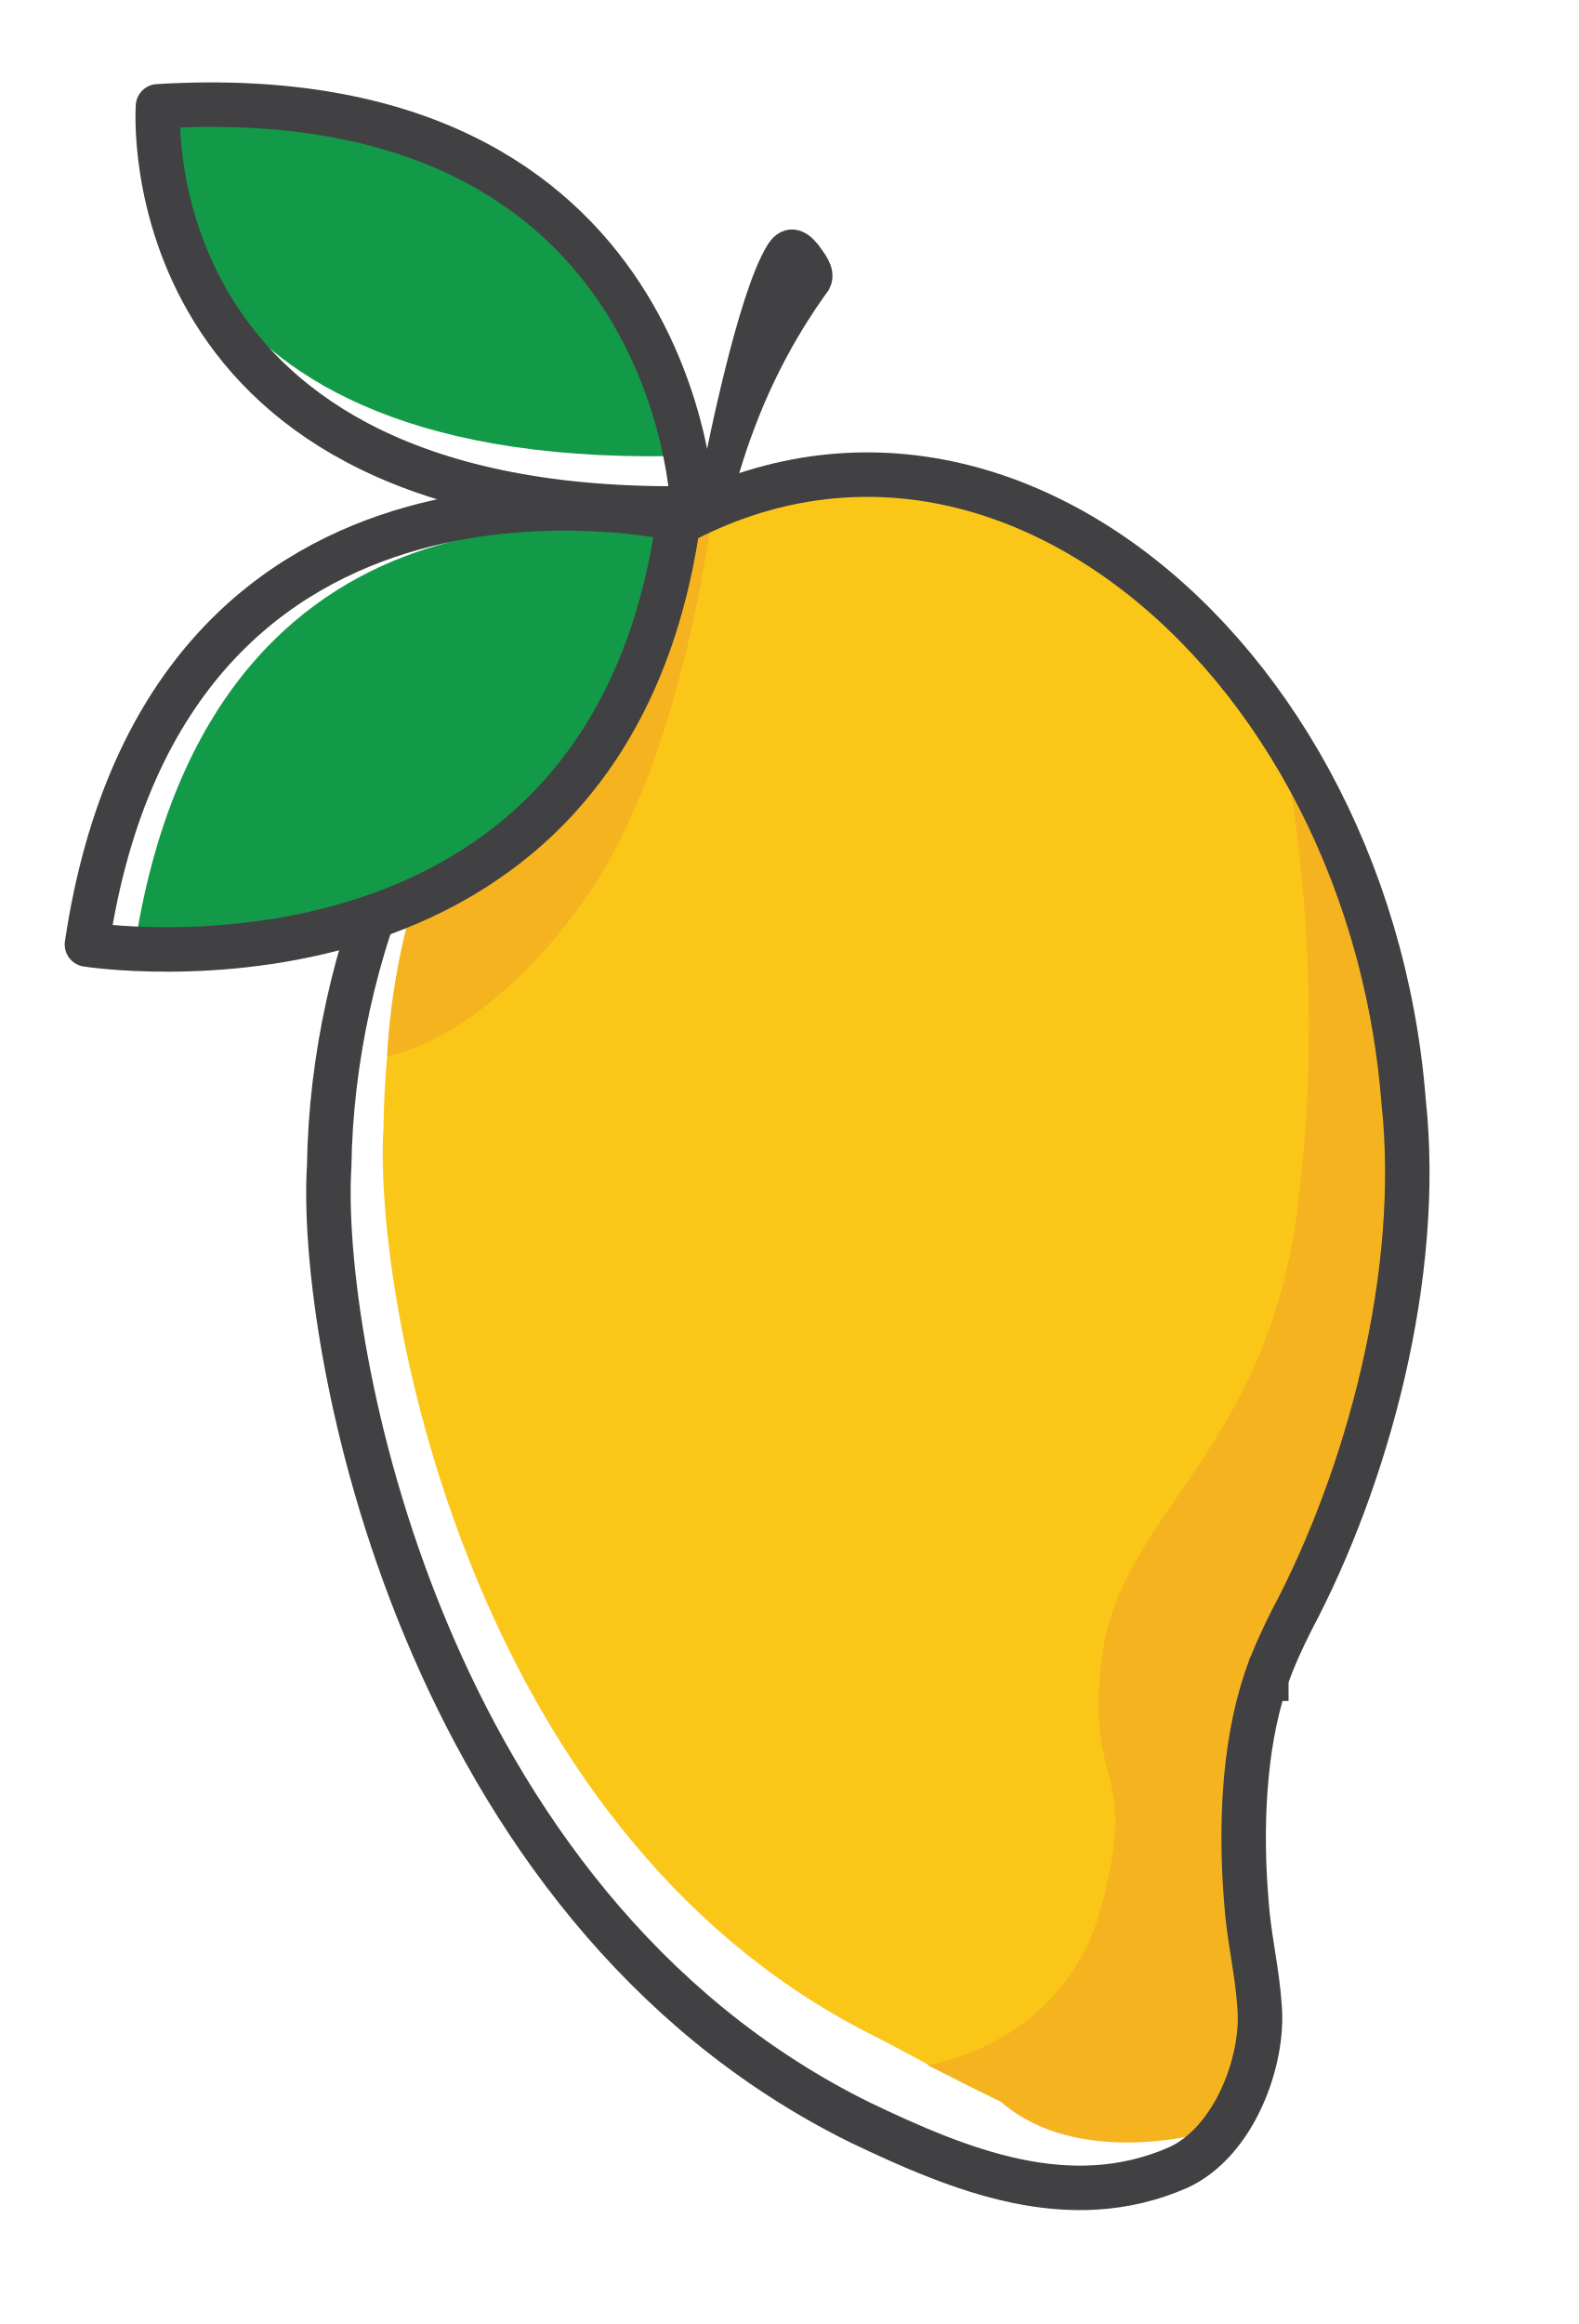
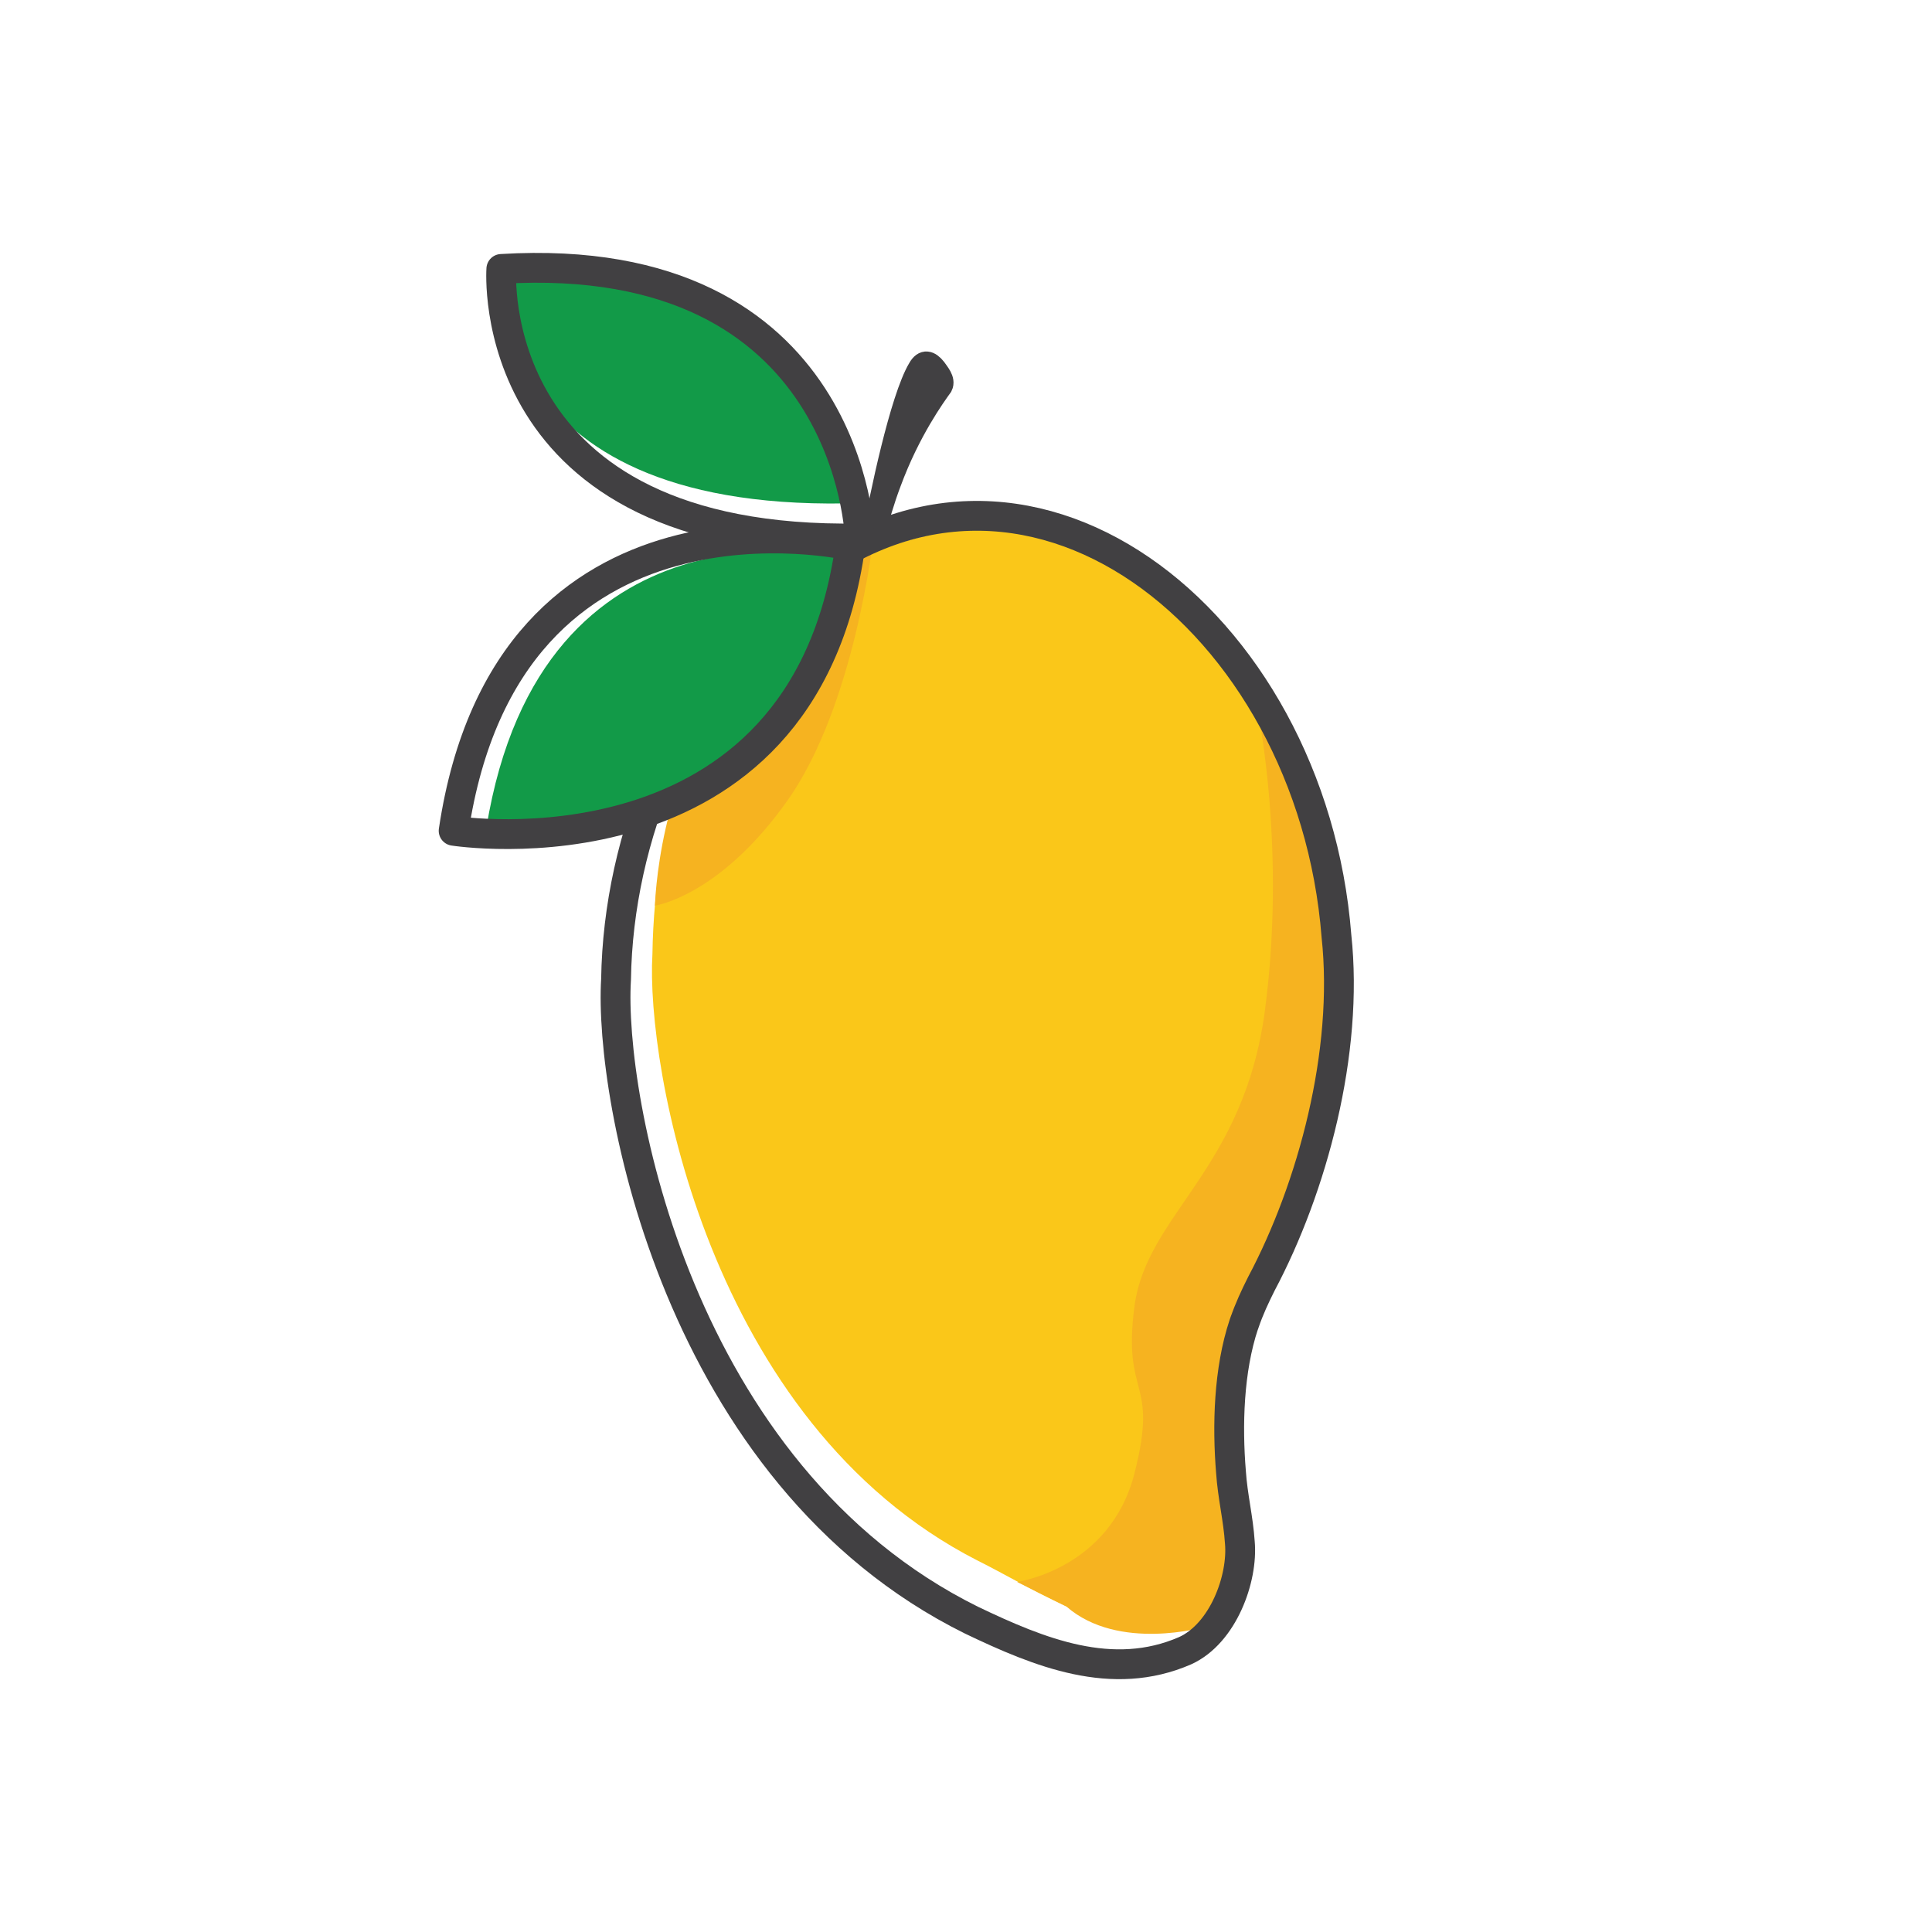
- <svg xmlns="http://www.w3.org/2000/svg" id="Layer_1" version="1.1" viewBox="0 0 142 209">
-   <defs>
-     <style>
-       .st0 {
-         stroke-linejoin: round;
-       }
- 
-       .st0, .st1, .st2 {
-         stroke: #414042;
-       }
- 
-       .st0, .st2 {
-         fill: none;
-         stroke-width: 4px;
-       }
- 
-       .st1 {
-         fill: #414042;
-         stroke-width: 3px;
-       }
- 
-       .st1, .st2 {
-         stroke-miterlimit: 10;
-       }
- 
-       .st3 {
-         fill: #129a48;
-       }
- 
-       .st4 {
-         fill: #fac719;
-       }
- 
-       .st5 {
-         fill: #f6b320;
-       }
-     </style>
-   </defs>
-   <path class="st1" d="M64.15,45.46c.89-5.11,3.69-18.52,6.1-22.53.67-1.19,1.43-.92,2.17,0,.38.57,1.27,1.51.86,2.34-.92,1.29-4.34,5.96-6.92,12.97-.85,2.25-1.65,4.93-2.19,7.17v.05h-.02Z" />
-   <path class="st4" d="M113.5,149.03c.59-1.79,1.29-3.32,2.08-4.95,6.26-12.21,10.73-29.41,9.2-44.14-3.03-40.16-34.98-70.36-69.17-47.73-14.92,9.88-20.85,31-21.12,49.28-.89,14.86,7.42,62.78,43.53,81.3,8.32,4.12,19.32,11.85,28.23,7.82,4.67-2.2,7.09-9.17,6.7-13.72-.19-3.04-.89-5.85-1.08-8.96-.47-5.87-.3-12.92,1.57-18.72l.06-.19h0Z" />
-   <path class="st5" d="M115.77,69.28s21.22,28.31-.22,74.81c0,0-8.91,18.69-2.63,32.81,0,0,3.34,12.14-4.32,14.85,0,0-11.55,3.36-18.55-2.72l-6.64-3.32s12.46-1.7,15.75-14.55c3.29-12.85-1.64-10.01,0-22.41s14.67-18.24,17.51-39.75-.9-39.73-.9-39.73h0Z" />
-   <path class="st5" d="M64.15,45.46s-2.46,22.62-11.57,35.46c-9.11,12.84-17.75,14.06-17.75,14.06,0,0,.42-17.9,10.28-29.42s19.04-20.1,19.04-20.1Z" />
-   <path class="st2" d="M113.91,150.96c.65-1.89,1.41-3.51,2.27-5.23,6.86-12.91,11.76-31.1,10.08-46.67-3.32-42.47-42.16-73.16-73.51-46.28-14.44,12.82-22.85,32.77-23.14,52.11-.97,15.72,8.13,66.38,47.7,85.96,9.11,4.36,18.88,8.35,28.65,4.09,5.11-2.32,7.77-9.7,7.34-14.51-.21-3.22-.97-6.18-1.19-9.47-.51-6.2-.32-13.66,1.72-19.79l.07-.2h.01Z" />
-   <path class="st3" d="M12.21,84.54s40.38,6.05,46.89-36.37c0,0-39.5-9.03-46.89,36.37h0Z" />
-   <path class="st3" d="M14.21,9.54s-2.58,32.26,46.15,31.48c0,0-1-33.95-46.15-31.48Z" />
-   <path class="st0" d="M14.21,9.56s-2.69,37.05,48.1,36.15c0,0-1.05-38.99-48.1-36.15Z" />
-   <path class="st0" d="M7.82,84.94s46.88,7.42,53.22-38.25c0,0-45.93-10.6-53.22,38.25Z" />
+ <svg xmlns="http://www.w3.org/2000/svg" id="Layer_1" data-name="Layer 1" viewBox="0 0 259.2 259.2">
+   <path d="M117.19,71.98c.89-5.11,3.69-18.52,6.1-22.53.67-1.19,1.43-.92,2.17,0,.38.57,1.27,1.51.86,2.34-.92,1.29-4.34,5.96-6.92,12.97-.85,2.25-1.65,4.93-2.19,7.17v.05Z" fill="#414042" stroke="#414042" stroke-miterlimit="10" stroke-width="3" />
+   <path d="M166.54,175.56c.59-1.79,1.29-3.32,2.08-4.95,6.26-12.21,10.73-29.41,9.2-44.14-3.03-40.16-34.98-70.36-69.17-47.73-14.92,9.88-20.85,31-21.12,49.28-.89,14.86,7.42,62.78,43.53,81.3,8.32,4.12,19.32,11.85,28.23,7.82,4.67-2.2,7.09-9.17,6.7-13.72-.19-3.04-.89-5.85-1.08-8.96-.47-5.87-.3-12.92,1.57-18.72l.06-.19Z" fill="#fac719" />
+   <path d="M168.81,95.8s21.22,28.31-.22,74.81c0,0-8.91,18.69-2.63,32.81,0,0,3.34,12.14-4.32,14.85,0,0-11.55,3.36-18.55-2.72l-6.64-3.32s12.46-1.7,15.75-14.55c3.29-12.85-1.64-10.01,0-22.41s14.67-18.24,17.51-39.75c2.84-21.51-.9-39.73-.9-39.73Z" fill="#f6b320" />
+   <path d="M117.19,71.98s-2.46,22.62-11.57,35.46c-9.11,12.85-17.75,14.06-17.75,14.06,0,0,.42-17.9,10.28-29.42s19.04-20.1,19.04-20.1Z" fill="#f6b320" />
+   <path d="M166.95,177.48c.65-1.89,1.41-3.51,2.27-5.23,6.86-12.91,11.76-31.1,10.08-46.67-3.32-42.47-42.16-73.16-73.51-46.28-14.44,12.82-22.85,32.77-23.14,52.11-.97,15.72,8.13,66.38,47.7,85.96,9.11,4.36,18.88,8.35,28.65,4.09,5.11-2.32,7.77-9.7,7.34-14.51-.21-3.22-.97-6.18-1.19-9.47-.51-6.2-.32-13.66,1.72-19.79l.07-.2Z" fill="none" stroke="#414042" stroke-miterlimit="10" stroke-width="4" />
+   <path d="M65.25,111.06s40.38,6.05,46.89-36.37c0,0-39.5-9.03-46.89,36.37Z" fill="#129a48" />
+   <path d="M67.25,36.06s-2.58,32.26,46.15,31.48c0,0-1-33.95-46.15-31.48Z" fill="#129a48" />
+   <path d="M67.26,36.08s-2.69,37.05,48.1,36.15c0,0-1.05-38.99-48.1-36.15Z" fill="none" stroke="#414042" stroke-linejoin="round" stroke-width="4" />
+   <path d="M60.86,111.46s46.88,7.42,53.22-38.25c0,0-45.93-10.6-53.22,38.25Z" fill="none" stroke="#414042" stroke-linejoin="round" stroke-width="4" />
</svg>
